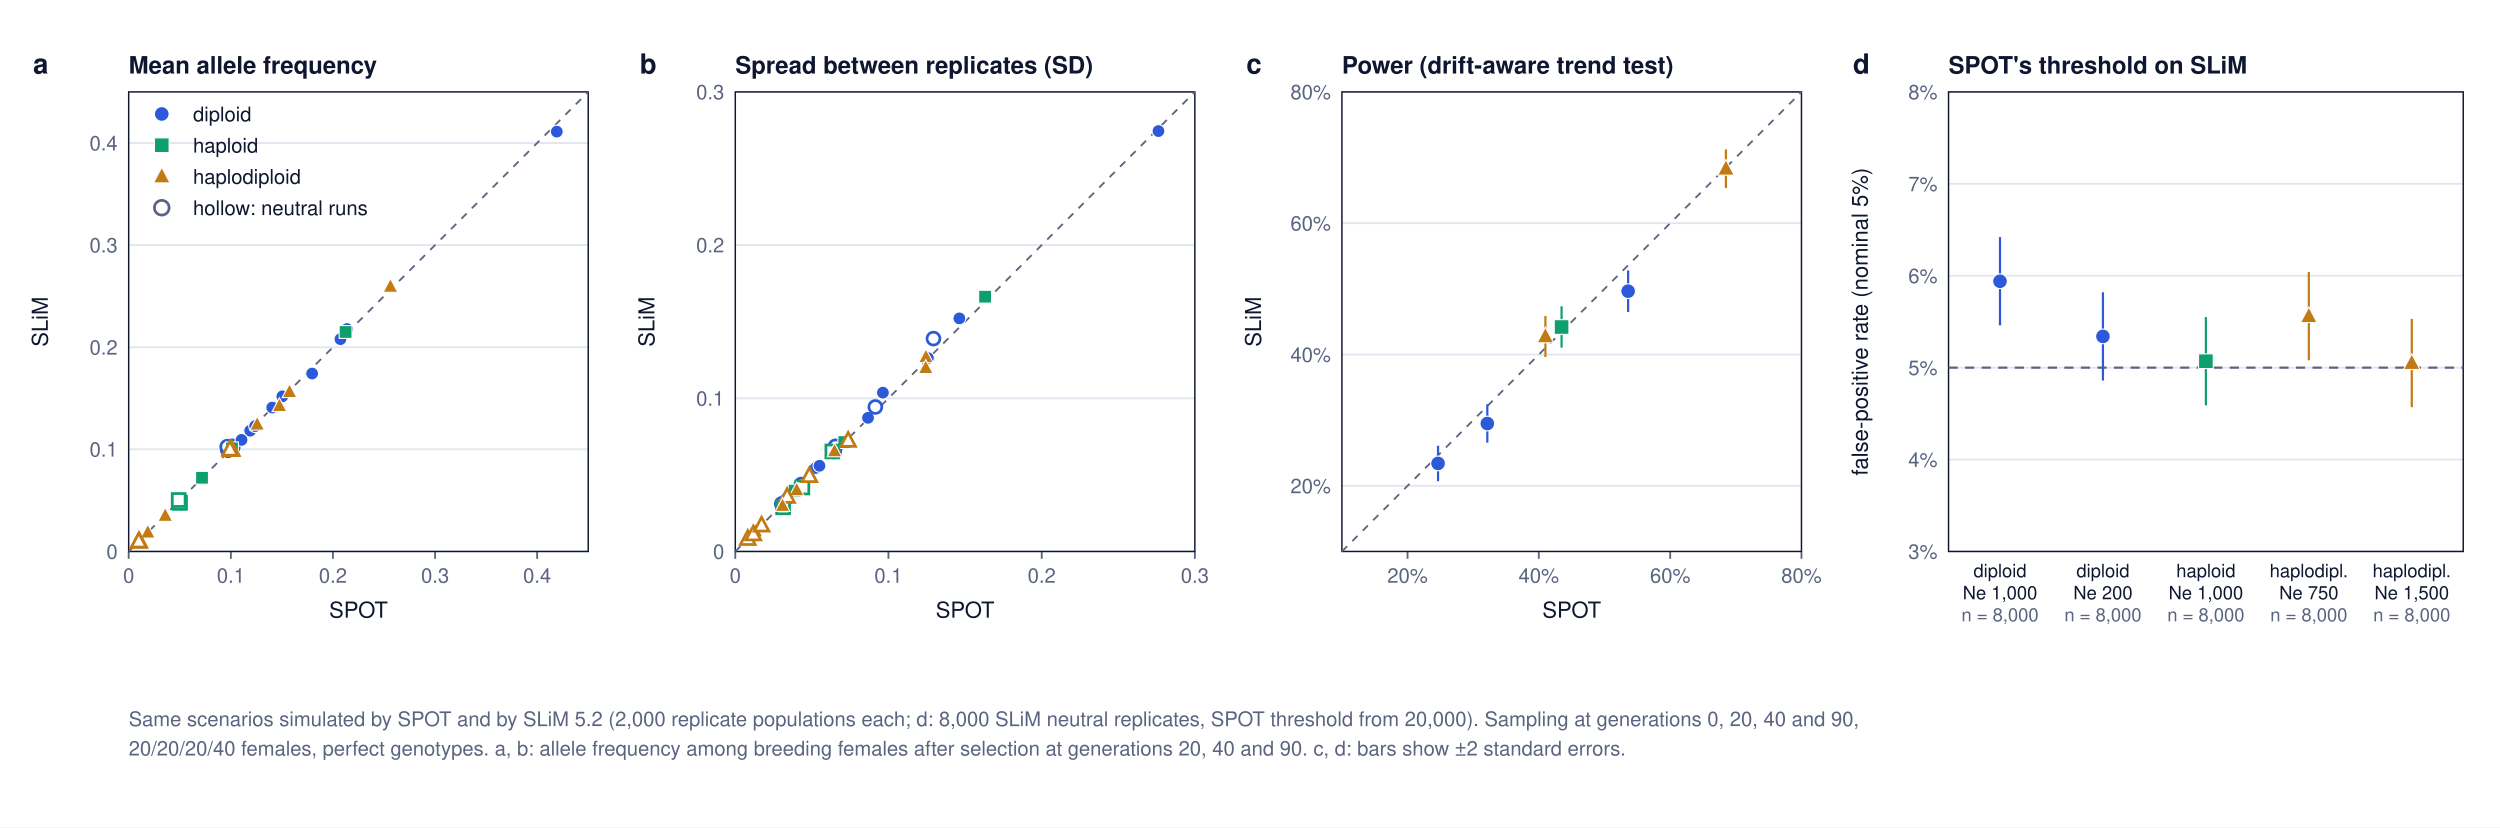
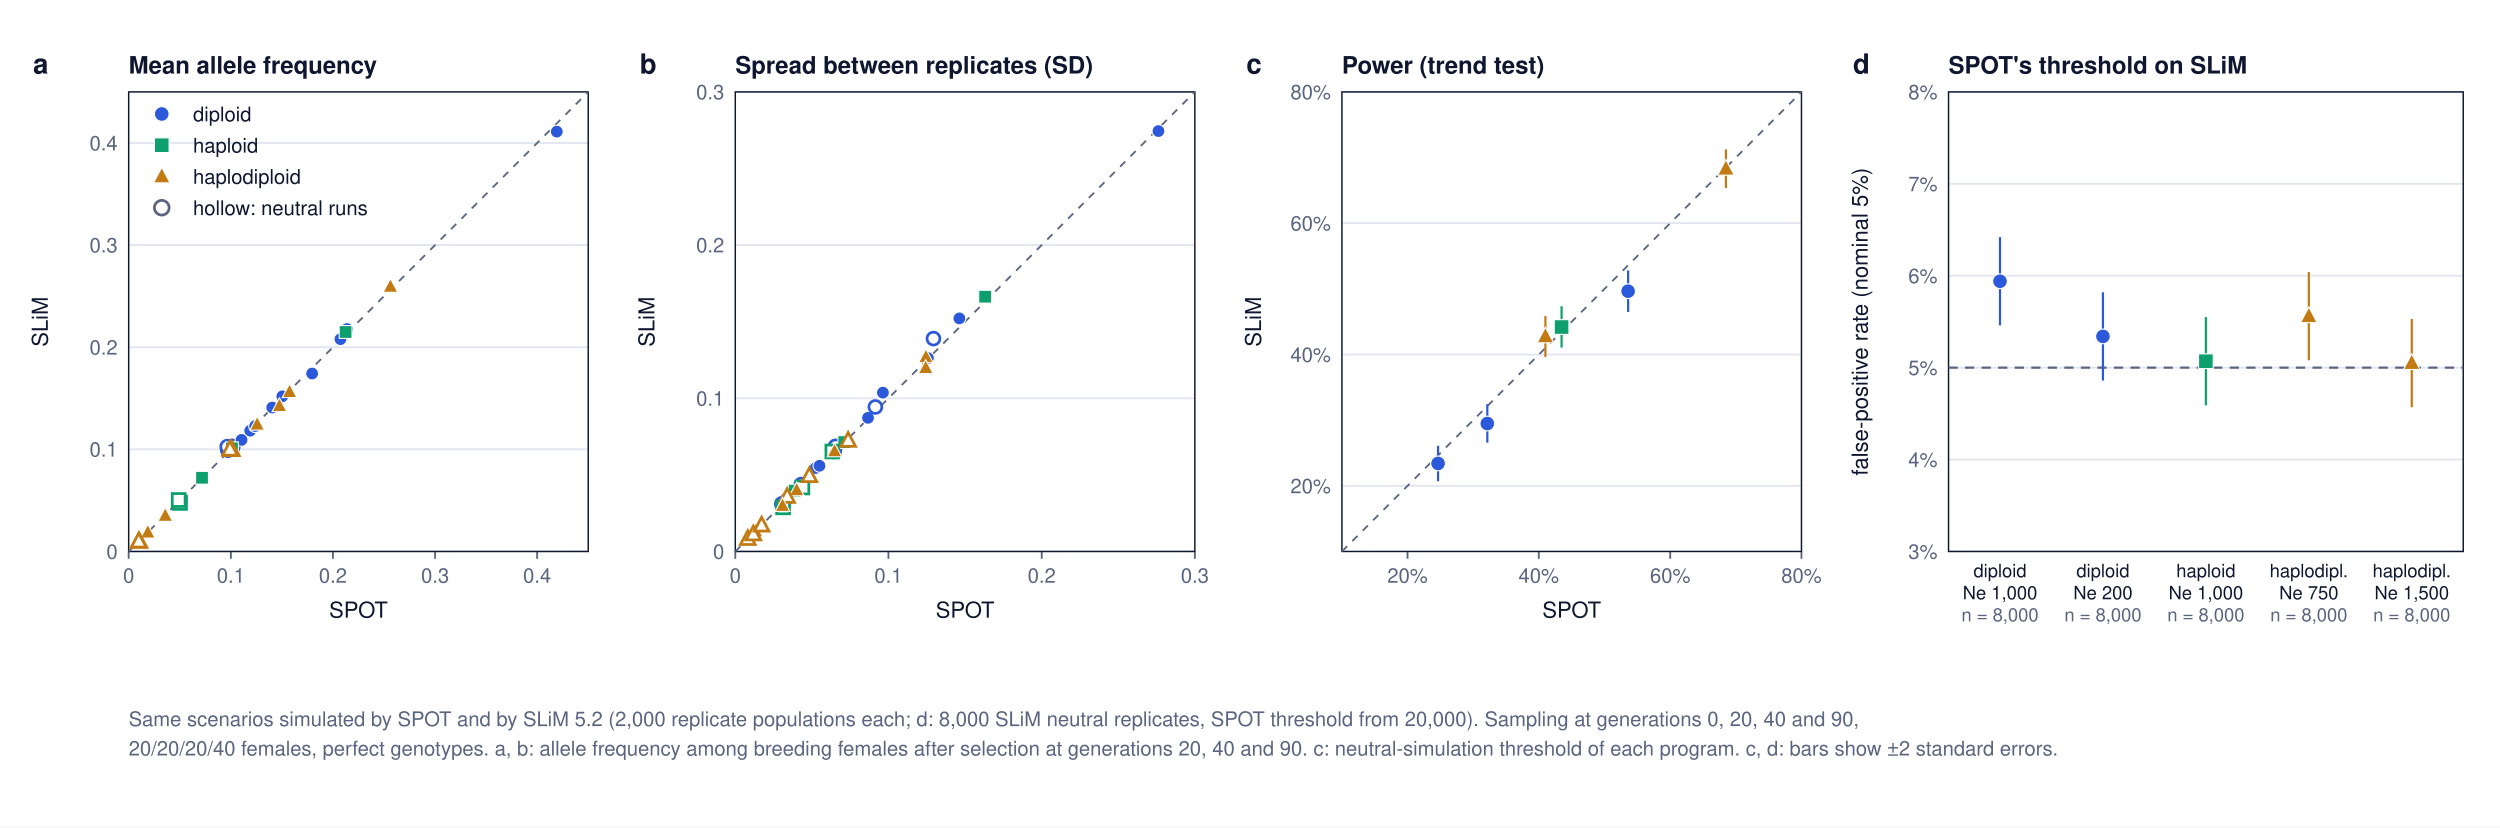
<svg xmlns="http://www.w3.org/2000/svg" width="1360" height="450" viewBox="0 0 1360 450" font-family="Helvetica,Arial,sans-serif">
  <defs>
    <g id="m0">
      <circle r="3.5" fill="#2B59D9" stroke="#fff" stroke-width="0.6" />
    </g>
    <g id="m1">
      <circle r="3.5" fill="#fff" stroke="#2B59D9" stroke-width="1.5" />
    </g>
    <g id="m2">
      <rect x="-3.5" y="-3.5" width="7.0" height="7.0" fill="#0E9F6E" stroke="#fff" stroke-width="0.6" />
    </g>
    <g id="m3">
      <rect x="-3.5" y="-3.5" width="7.0" height="7.0" fill="#fff" stroke="#0E9F6E" stroke-width="1.5" />
    </g>
    <g id="m4">
      <path d="M0 -4.5L4.0 3.0H-4.0Z" fill="#C27A12" stroke="#fff" stroke-width="0.6" />
    </g>
    <g id="m5">
      <path d="M0 -4.5L4.0 3.0H-4.0Z" fill="#fff" stroke="#C27A12" stroke-width="1.5" />
    </g>
    <g id="m6">
      <circle r="4" fill="#2B59D9" stroke="#fff" stroke-width="0.6" />
    </g>
    <g id="m7">
      <rect x="-4" y="-4" width="8" height="8" fill="#0E9F6E" stroke="#fff" stroke-width="0.6" />
    </g>
    <g id="m8">
      <path d="M0 -5L4.5 3.5H-4.5Z" fill="#C27A12" stroke="#fff" stroke-width="0.6" />
    </g>
    <g id="m9">
      <circle r="4" fill="#fff" stroke="#5A6480" stroke-width="1.5" />
    </g>
  </defs>
  <rect width="1360" height="450" fill="#fff" />
  <text x="70.0" y="40.0" font-size="13" text-anchor="start" fill="#0F1730" font-weight="600">Mean allele frequency</text>
  <text x="18.0" y="40.0" font-size="15" text-anchor="start" fill="#0F1730" font-weight="700">a</text>
  <line x1="70" x2="320" y1="300.0" y2="300.0" stroke="#E1E5EF" />
  <text x="64" y="304.0" font-size="11" text-anchor="end" fill="#5A6480">0</text>
  <line x1="70" x2="320" y1="244.4" y2="244.4" stroke="#E1E5EF" />
  <text x="64" y="248.4" font-size="11" text-anchor="end" fill="#5A6480">0.1</text>
  <line x1="70" x2="320" y1="188.9" y2="188.9" stroke="#E1E5EF" />
  <text x="64" y="192.9" font-size="11" text-anchor="end" fill="#5A6480">0.2</text>
  <line x1="70" x2="320" y1="133.3" y2="133.3" stroke="#E1E5EF" />
  <text x="64" y="137.3" font-size="11" text-anchor="end" fill="#5A6480">0.3</text>
  <line x1="70" x2="320" y1="77.8" y2="77.8" stroke="#E1E5EF" />
  <text x="64" y="81.8" font-size="11" text-anchor="end" fill="#5A6480">0.4</text>
  <line x1="70.0" x2="70.0" y1="300" y2="304" stroke="#5A6480" />
  <text x="70.0" y="317" font-size="11" text-anchor="middle" fill="#5A6480">0</text>
  <line x1="125.6" x2="125.6" y1="300" y2="304" stroke="#5A6480" />
  <text x="125.6" y="317" font-size="11" text-anchor="middle" fill="#5A6480">0.1</text>
  <line x1="181.1" x2="181.1" y1="300" y2="304" stroke="#5A6480" />
  <text x="181.1" y="317" font-size="11" text-anchor="middle" fill="#5A6480">0.2</text>
  <line x1="236.7" x2="236.7" y1="300" y2="304" stroke="#5A6480" />
  <text x="236.7" y="317" font-size="11" text-anchor="middle" fill="#5A6480">0.3</text>
  <line x1="292.2" x2="292.2" y1="300" y2="304" stroke="#5A6480" />
  <text x="292.2" y="317" font-size="11" text-anchor="middle" fill="#5A6480">0.4</text>
  <rect x="70" y="50" width="250" height="250" fill="none" stroke="#0F1730" stroke-width=".8" />
  <text x="195.0" y="336.0" font-size="12" text-anchor="middle" fill="#0F1730">SPOT</text>
  <text x="26.0" y="175.0" font-size="12" text-anchor="middle" fill="#0F1730" transform="rotate(-90 26.0 175.0)">SLiM</text>
  <path d="M70.0 300.0L320.0 50.0" fill="none" stroke="#5A6480" stroke-width="1" stroke-dasharray="4 4" stroke-opacity="1" />
  <use href="#m0" x="136.1" y="234.3" />
  <use href="#m0" x="148.1" y="221.7" />
  <use href="#m0" x="185.2" y="184.5" />
  <use href="#m1" x="126.1" y="243.6" />
  <use href="#m1" x="126.6" y="243.2" />
  <use href="#m1" x="126.4" y="242.8" />
  <use href="#m0" x="131.4" y="239.3" />
  <use href="#m0" x="138.8" y="231.8" />
  <use href="#m0" x="169.8" y="203.2" />
  <use href="#m0" x="153.6" y="215.6" />
  <use href="#m0" x="188.8" y="179.0" />
  <use href="#m0" x="302.9" y="71.6" />
  <use href="#m1" x="124.1" y="244.9" />
  <use href="#m1" x="123.9" y="244.6" />
  <use href="#m1" x="123.6" y="243.0" />
  <use href="#m2" x="109.9" y="259.9" />
  <use href="#m2" x="126.2" y="243.9" />
  <use href="#m2" x="188.0" y="180.6" />
  <use href="#m3" x="97.7" y="273.4" />
  <use href="#m3" x="97.9" y="273.5" />
  <use href="#m3" x="97.2" y="272.0" />
  <use href="#m4" x="139.9" y="231.0" />
  <use href="#m4" x="157.5" y="213.3" />
  <use href="#m4" x="212.4" y="156.0" />
  <use href="#m5" x="126.1" y="244.8" />
  <use href="#m5" x="125.7" y="244.6" />
  <use href="#m5" x="125.1" y="244.6" />
  <use href="#m4" x="80.4" y="289.7" />
  <use href="#m4" x="89.9" y="280.6" />
  <use href="#m4" x="152.0" y="220.9" />
  <use href="#m5" x="75.6" y="294.6" />
  <use href="#m5" x="75.7" y="294.6" />
  <use href="#m5" x="75.5" y="294.6" />
  <text x="400.0" y="40.0" font-size="13" text-anchor="start" fill="#0F1730" font-weight="600">Spread between replicates (SD)</text>
  <text x="348.0" y="40.0" font-size="15" text-anchor="start" fill="#0F1730" font-weight="700">b</text>
  <line x1="400" x2="650" y1="300.0" y2="300.0" stroke="#E1E5EF" />
  <text x="394" y="304.0" font-size="11" text-anchor="end" fill="#5A6480">0</text>
  <line x1="400" x2="650" y1="216.7" y2="216.7" stroke="#E1E5EF" />
  <text x="394" y="220.7" font-size="11" text-anchor="end" fill="#5A6480">0.1</text>
  <line x1="400" x2="650" y1="133.3" y2="133.3" stroke="#E1E5EF" />
  <text x="394" y="137.3" font-size="11" text-anchor="end" fill="#5A6480">0.2</text>
  <line x1="400" x2="650" y1="50.0" y2="50.0" stroke="#E1E5EF" />
  <text x="394" y="54.0" font-size="11" text-anchor="end" fill="#5A6480">0.3</text>
  <line x1="400.0" x2="400.0" y1="300" y2="304" stroke="#5A6480" />
  <text x="400.0" y="317" font-size="11" text-anchor="middle" fill="#5A6480">0</text>
  <line x1="483.3" x2="483.3" y1="300" y2="304" stroke="#5A6480" />
  <text x="483.3" y="317" font-size="11" text-anchor="middle" fill="#5A6480">0.1</text>
  <line x1="566.7" x2="566.7" y1="300" y2="304" stroke="#5A6480" />
  <text x="566.7" y="317" font-size="11" text-anchor="middle" fill="#5A6480">0.2</text>
  <line x1="650.0" x2="650.0" y1="300" y2="304" stroke="#5A6480" />
  <text x="650.0" y="317" font-size="11" text-anchor="middle" fill="#5A6480">0.3</text>
  <rect x="400" y="50" width="250" height="250" fill="none" stroke="#0F1730" stroke-width=".8" />
  <text x="525.0" y="336.0" font-size="12" text-anchor="middle" fill="#0F1730">SPOT</text>
  <text x="356.0" y="175.0" font-size="12" text-anchor="middle" fill="#0F1730" transform="rotate(-90 356.0 175.0)">SLiM</text>
  <path d="M400.0 300.0L650.0 50.0" fill="none" stroke="#5A6480" stroke-width="1" stroke-dasharray="4 4" stroke-opacity="1" />
  <use href="#m0" x="427.2" y="271.8" />
  <use href="#m0" x="443.7" y="254.6" />
  <use href="#m0" x="480.3" y="213.6" />
  <use href="#m1" x="425.3" y="274.1" />
  <use href="#m1" x="435.9" y="263.6" />
  <use href="#m1" x="453.8" y="245.6" />
  <use href="#m0" x="428.4" y="271.8" />
  <use href="#m0" x="445.8" y="253.4" />
  <use href="#m0" x="504.8" y="194.8" />
  <use href="#m0" x="472.2" y="227.3" />
  <use href="#m0" x="521.9" y="173.2" />
  <use href="#m0" x="630.2" y="71.3" />
  <use href="#m1" x="454.5" y="242.8" />
  <use href="#m1" x="476.2" y="221.4" />
  <use href="#m1" x="507.8" y="184.2" />
  <use href="#m2" x="432.3" y="266.9" />
  <use href="#m2" x="459.3" y="240.5" />
  <use href="#m2" x="535.9" y="161.4" />
  <use href="#m3" x="426.0" y="276.0" />
  <use href="#m3" x="436.5" y="265.2" />
  <use href="#m3" x="452.8" y="245.6" />
  <use href="#m4" x="433.4" y="266.7" />
  <use href="#m4" x="454.0" y="245.5" />
  <use href="#m4" x="503.7" y="194.3" />
  <use href="#m5" x="428.2" y="270.3" />
  <use href="#m5" x="440.3" y="259.0" />
  <use href="#m5" x="461.4" y="239.8" />
  <use href="#m4" x="411.0" y="289.1" />
  <use href="#m4" x="425.7" y="275.2" />
  <use href="#m4" x="503.6" y="200.2" />
  <use href="#m5" x="406.8" y="293.2" />
  <use href="#m5" x="409.8" y="290.7" />
  <use href="#m5" x="414.3" y="285.9" />
  <use href="#m6" x="88.0" y="62.0" />
  <text x="105.0" y="66.0" font-size="11" text-anchor="start" fill="#0F1730">diploid</text>
  <use href="#m7" x="88.0" y="79.0" />
  <text x="105.0" y="83.0" font-size="11" text-anchor="start" fill="#0F1730">haploid</text>
  <use href="#m8" x="88.0" y="96.0" />
  <text x="105.0" y="100.0" font-size="11" text-anchor="start" fill="#0F1730">haplodiploid</text>
  <use href="#m9" x="88.0" y="113.0" />
  <text x="105.0" y="117.0" font-size="11" text-anchor="start" fill="#0F1730">hollow: neutral runs</text>
-   <text x="730.0" y="40.0" font-size="13" text-anchor="start" fill="#0F1730" font-weight="600">Power (drift-aware trend test)</text>
+   <text x="730.0" y="40.0" font-size="13" text-anchor="start" fill="#0F1730" font-weight="600">Power (trend test)</text>
  <text x="678.0" y="40.0" font-size="15" text-anchor="start" fill="#0F1730" font-weight="700">c</text>
  <line x1="730" x2="980" y1="264.3" y2="264.3" stroke="#E1E5EF" />
  <text x="724" y="268.3" font-size="11" text-anchor="end" fill="#5A6480">20%</text>
  <line x1="730" x2="980" y1="192.9" y2="192.9" stroke="#E1E5EF" />
  <text x="724" y="196.9" font-size="11" text-anchor="end" fill="#5A6480">40%</text>
  <line x1="730" x2="980" y1="121.4" y2="121.4" stroke="#E1E5EF" />
  <text x="724" y="125.4" font-size="11" text-anchor="end" fill="#5A6480">60%</text>
  <line x1="730" x2="980" y1="50.0" y2="50.0" stroke="#E1E5EF" />
  <text x="724" y="54.0" font-size="11" text-anchor="end" fill="#5A6480">80%</text>
  <line x1="765.7" x2="765.7" y1="300" y2="304" stroke="#5A6480" />
  <text x="765.7" y="317" font-size="11" text-anchor="middle" fill="#5A6480">20%</text>
  <line x1="837.1" x2="837.1" y1="300" y2="304" stroke="#5A6480" />
  <text x="837.1" y="317" font-size="11" text-anchor="middle" fill="#5A6480">40%</text>
  <line x1="908.6" x2="908.6" y1="300" y2="304" stroke="#5A6480" />
  <text x="908.6" y="317" font-size="11" text-anchor="middle" fill="#5A6480">60%</text>
  <line x1="980.0" x2="980.0" y1="300" y2="304" stroke="#5A6480" />
  <text x="980.0" y="317" font-size="11" text-anchor="middle" fill="#5A6480">80%</text>
  <rect x="730" y="50" width="250" height="250" fill="none" stroke="#0F1730" stroke-width=".8" />
  <text x="855.0" y="336.0" font-size="12" text-anchor="middle" fill="#0F1730">SPOT</text>
  <text x="686.0" y="175.0" font-size="12" text-anchor="middle" fill="#0F1730" transform="rotate(-90 686.0 175.0)">SLiM</text>
  <path d="M730.0 300.0L980.0 50.0" fill="none" stroke="#5A6480" stroke-width="1" stroke-dasharray="4 4" stroke-opacity="1" />
  <line x1="809.1" x2="809.1" y1="240.8" y2="219.9" stroke="#2B59D9" stroke-width="1.2" />
  <use href="#m6" x="809.1" y="230.4" />
  <line x1="782.3" x2="782.3" y1="261.8" y2="242.5" stroke="#2B59D9" stroke-width="1.2" />
  <use href="#m6" x="782.3" y="252.1" />
  <line x1="885.7" x2="885.7" y1="169.7" y2="147.1" stroke="#2B59D9" stroke-width="1.2" />
  <use href="#m6" x="885.7" y="158.4" />
  <line x1="849.5" x2="849.5" y1="189.1" y2="166.6" stroke="#0E9F6E" stroke-width="1.2" />
  <use href="#m7" x="849.5" y="177.9" />
  <line x1="840.7" x2="840.7" y1="194.2" y2="171.9" stroke="#C27A12" stroke-width="1.2" />
  <use href="#m8" x="840.7" y="183.0" />
  <line x1="938.9" x2="938.9" y1="102.3" y2="81.3" stroke="#C27A12" stroke-width="1.2" />
  <use href="#m8" x="938.9" y="91.8" />
  <text x="1060.0" y="40.0" font-size="13" text-anchor="start" fill="#0F1730" font-weight="600">SPOT's threshold on SLiM</text>
  <text x="1008.0" y="40.0" font-size="15" text-anchor="start" fill="#0F1730" font-weight="700">d</text>
  <line x1="1060" x2="1340" y1="300.0" y2="300.0" stroke="#E1E5EF" />
  <text x="1054" y="304.0" font-size="11" text-anchor="end" fill="#5A6480">3%</text>
  <line x1="1060" x2="1340" y1="250.0" y2="250.0" stroke="#E1E5EF" />
  <text x="1054" y="254.0" font-size="11" text-anchor="end" fill="#5A6480">4%</text>
  <line x1="1060" x2="1340" y1="200.0" y2="200.0" stroke="#E1E5EF" />
  <text x="1054" y="204.0" font-size="11" text-anchor="end" fill="#5A6480">5%</text>
  <line x1="1060" x2="1340" y1="150.0" y2="150.0" stroke="#E1E5EF" />
  <text x="1054" y="154.0" font-size="11" text-anchor="end" fill="#5A6480">6%</text>
  <line x1="1060" x2="1340" y1="100.0" y2="100.0" stroke="#E1E5EF" />
  <text x="1054" y="104.0" font-size="11" text-anchor="end" fill="#5A6480">7%</text>
  <line x1="1060" x2="1340" y1="50.0" y2="50.0" stroke="#E1E5EF" />
  <text x="1054" y="54.0" font-size="11" text-anchor="end" fill="#5A6480">8%</text>
  <rect x="1060" y="50" width="280" height="250" fill="none" stroke="#0F1730" stroke-width=".8" />
  <text x="1016.0" y="175.0" font-size="12" text-anchor="middle" fill="#0F1730" transform="rotate(-90 1016.0 175.0)">false-positive rate (nominal 5%)</text>
  <path d="M1060.0 200.0L1340.0 200.0" fill="none" stroke="#5A6480" stroke-width="1.2" stroke-dasharray="5 4" stroke-opacity="1" />
  <line x1="1088.0" x2="1088.0" y1="177.0" y2="129.0" stroke="#2B59D9" stroke-width="1.2" />
  <use href="#m6" x="1088.0" y="153.0" />
  <text x="1088.0" y="314.0" font-size="10" text-anchor="middle" fill="#0F1730">diploid</text>
  <text x="1088.0" y="326.0" font-size="10" text-anchor="middle" fill="#0F1730">Ne 1,000</text>
  <text x="1088.0" y="338.0" font-size="10" text-anchor="middle" fill="#5A6480">n = 8,000</text>
  <line x1="1144.0" x2="1144.0" y1="207.0" y2="159.0" stroke="#2B59D9" stroke-width="1.2" />
  <use href="#m6" x="1144.0" y="183.0" />
  <text x="1144.0" y="314.0" font-size="10" text-anchor="middle" fill="#0F1730">diploid</text>
  <text x="1144.0" y="326.0" font-size="10" text-anchor="middle" fill="#0F1730">Ne 200</text>
  <text x="1144.0" y="338.0" font-size="10" text-anchor="middle" fill="#5A6480">n = 8,000</text>
  <line x1="1200.0" x2="1200.0" y1="220.5" y2="172.5" stroke="#0E9F6E" stroke-width="1.2" />
  <use href="#m7" x="1200.0" y="196.5" />
  <text x="1200.0" y="314.0" font-size="10" text-anchor="middle" fill="#0F1730">haploid</text>
  <text x="1200.0" y="326.0" font-size="10" text-anchor="middle" fill="#0F1730">Ne 1,000</text>
  <text x="1200.0" y="338.0" font-size="10" text-anchor="middle" fill="#5A6480">n = 8,000</text>
  <line x1="1256.0" x2="1256.0" y1="196.0" y2="148.0" stroke="#C27A12" stroke-width="1.2" />
  <use href="#m8" x="1256.0" y="172.0" />
  <text x="1256.0" y="314.0" font-size="10" text-anchor="middle" fill="#0F1730">haplodipl.</text>
  <text x="1256.0" y="326.0" font-size="10" text-anchor="middle" fill="#0F1730">Ne 750</text>
  <text x="1256.0" y="338.0" font-size="10" text-anchor="middle" fill="#5A6480">n = 8,000</text>
  <line x1="1312.0" x2="1312.0" y1="221.5" y2="173.5" stroke="#C27A12" stroke-width="1.2" />
  <use href="#m8" x="1312.0" y="197.5" />
  <text x="1312.0" y="314.0" font-size="10" text-anchor="middle" fill="#0F1730">haplodipl.</text>
  <text x="1312.0" y="326.0" font-size="10" text-anchor="middle" fill="#0F1730">Ne 1,500</text>
  <text x="1312.0" y="338.0" font-size="10" text-anchor="middle" fill="#5A6480">n = 8,000</text>
  <text x="70.0" y="395.0" font-size="11" text-anchor="start" fill="#5A6480">Same scenarios simulated by SPOT and by SLiM 5.2 (2,000 replicate populations each; d: 8,000 SLiM neutral replicates, SPOT threshold from 20,000). Sampling at generations 0, 20, 40 and 90,</text>
-   <text x="70.0" y="411.0" font-size="11" text-anchor="start" fill="#5A6480">20/20/20/40 females, perfect genotypes. a, b: allele frequency among breeding females after selection at generations 20, 40 and 90. c, d: bars show ±2 standard errors.</text>
+   <text x="70.0" y="411.0" font-size="11" text-anchor="start" fill="#5A6480">20/20/20/40 females, perfect genotypes. a, b: allele frequency among breeding females after selection at generations 20, 40 and 90. c: neutral-simulation threshold of each program. c, d: bars show ±2 standard errors.</text>
</svg>
